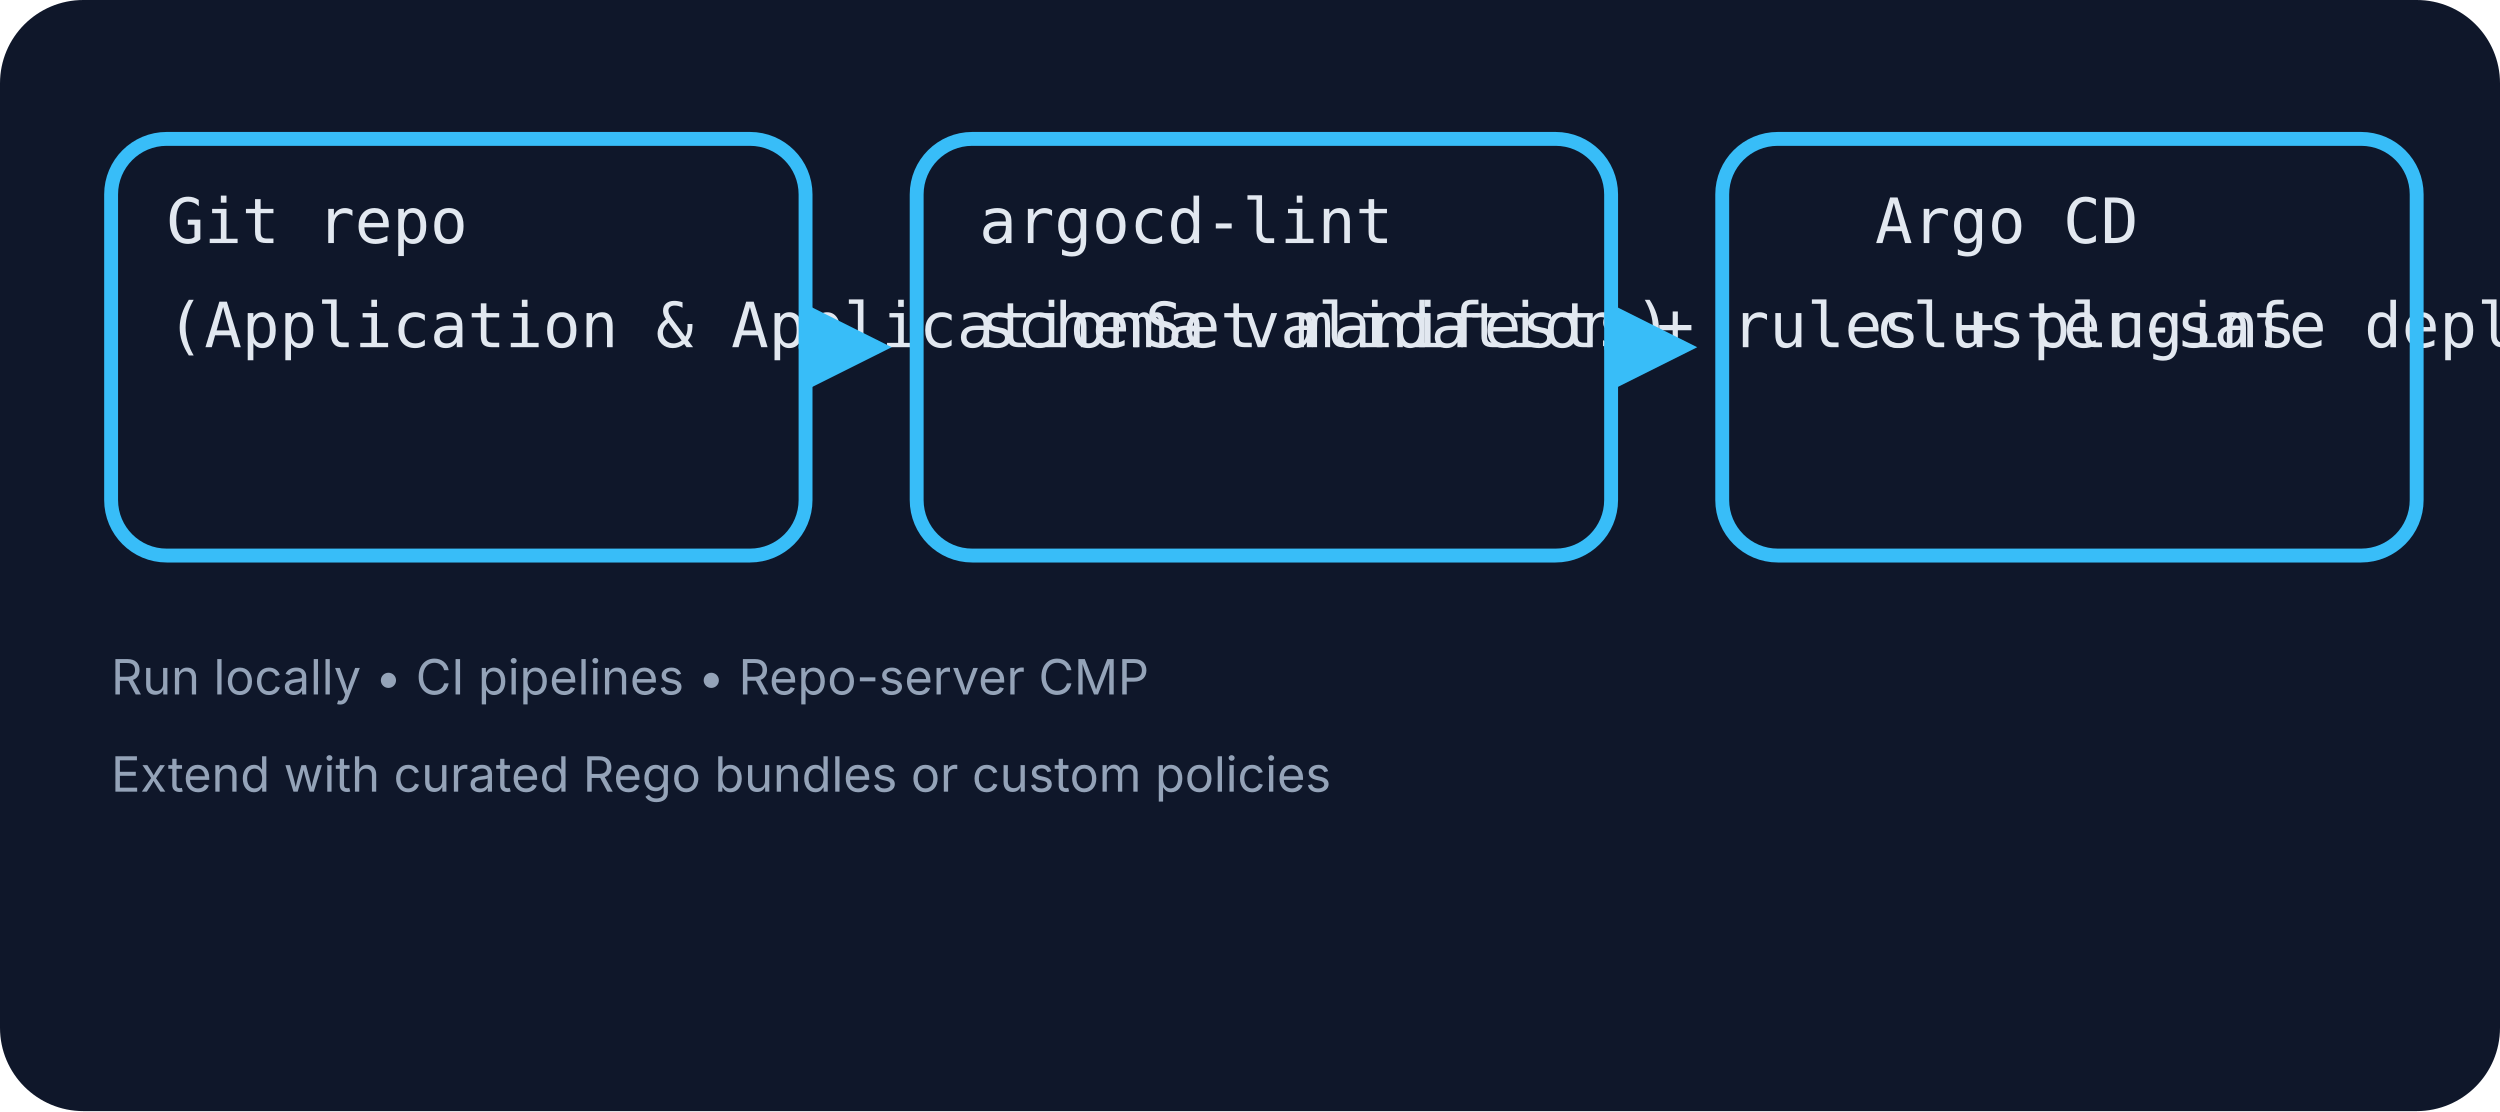
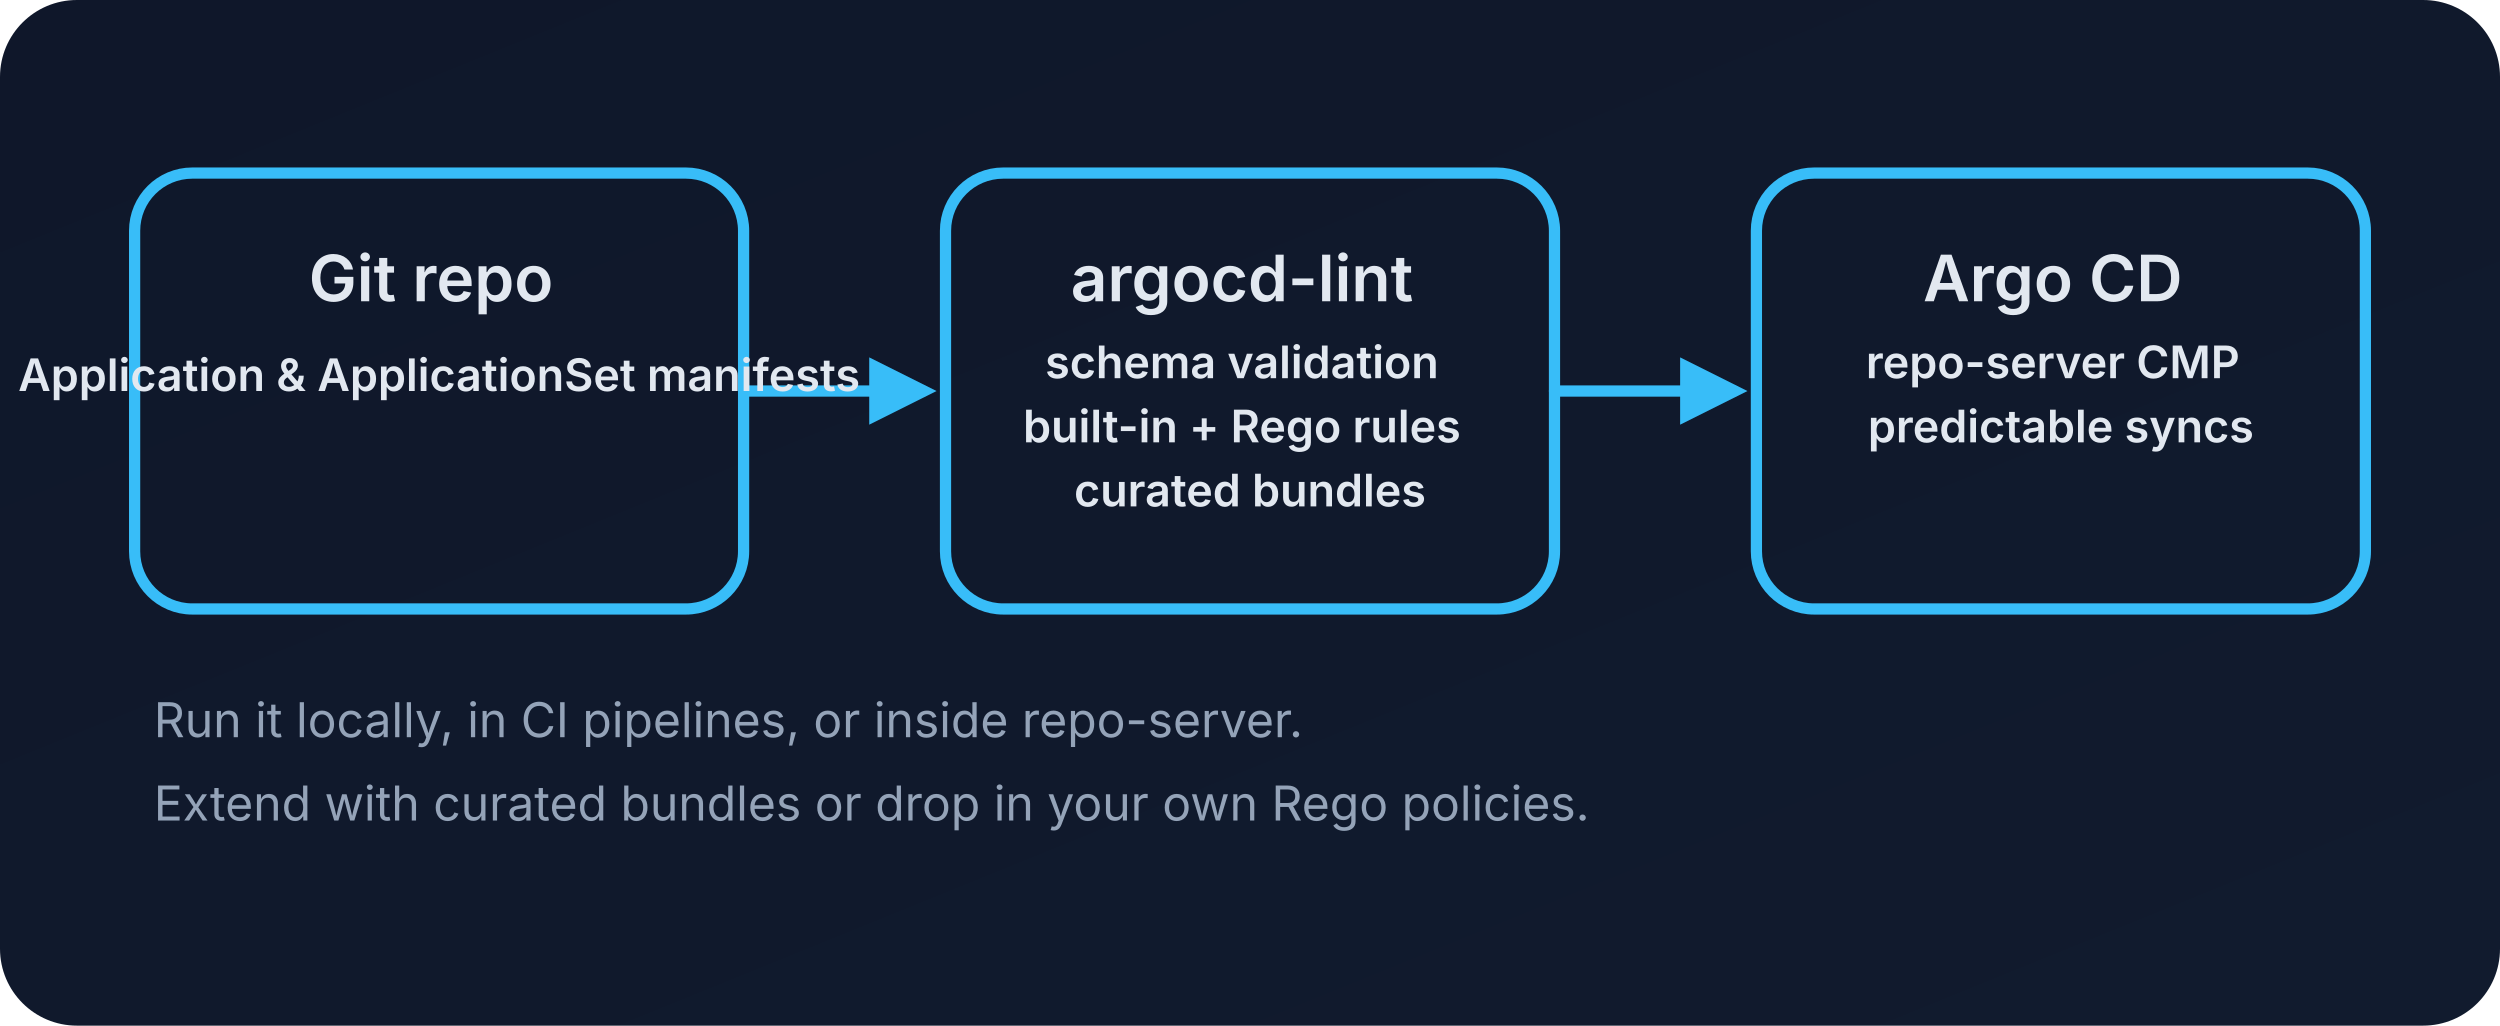
- <svg xmlns="http://www.w3.org/2000/svg" width="720" height="320" role="img" aria-labelledby="title desc">
-   <rect width="720" height="320" fill="#0f172a" rx="24" />
-   <g font-family="'JetBrains Mono', 'Fira Mono', monospace" font-size="18" fill="#e2e8f0">
-     <text x="48" y="70">Git repo</text>
-     <text x="48" y="100">(Application &amp; ApplicationSet manifests)</text>
-     <text x="282" y="70">argocd-lint</text>
-     <text x="282" y="100">schema validation + rules + plugins</text>
-     <text x="540" y="70">Argo CD</text>
-     <text x="540" y="100">cluster-safe deployments</text>
-   </g>
-   <g stroke="#38bdf8" stroke-width="4" fill="none" stroke-linecap="round" stroke-linejoin="round">
-     <rect x="32" y="40" width="200" height="120" rx="16" />
-     <rect x="264" y="40" width="200" height="120" rx="16" />
-     <rect x="496" y="40" width="200" height="120" rx="16" />
-     <path d="M232 100 H252" marker-end="url(#arrow)" />
-     <path d="M464 100 H484" marker-end="url(#arrow)" />
-   </g>
+ <svg xmlns="http://www.w3.org/2000/svg" width="780" height="320" role="img" aria-labelledby="overviewTitle overviewDesc">
  <defs>
+     <linearGradient id="bg" x1="0" y1="0" x2="1" y2="1">
+       <stop offset="0%" stop-color="#0f172a" />
+       <stop offset="100%" stop-color="#111b2e" />
+     </linearGradient>
    <marker id="arrow" viewBox="0 0 10 10" refX="8" refY="5" markerWidth="6" markerHeight="6" orient="auto-start-reverse">
-       <path d="M0 0 L10 5 L0 10 z" fill="#38bdf8" />
+       <path d="M0 0 L10 5 L0 10 Z" fill="#38bdf8" />
    </marker>
  </defs>
-   <g font-family="'Inter', 'Helvetica', sans-serif" font-size="14" fill="#94a3b8">
-     <text x="32" y="200">Run locally • CI pipelines • Repo-server CMP</text>
-     <text x="32" y="228">Extend with curated Rego bundles or custom policies</text>
+   <rect width="780" height="320" fill="url(#bg)" rx="24" />
+   <g fill="none" stroke="#38bdf8" stroke-width="3.5" stroke-linecap="round" stroke-linejoin="round">
+     <rect x="42" y="54" width="190" height="136" rx="18" />
+     <rect x="295" y="54" width="190" height="136" rx="18" />
+     <rect x="548" y="54" width="190" height="136" rx="18" />
+     <path d="M232 122 H288" marker-end="url(#arrow)" />
+     <path d="M485 122 H541" marker-end="url(#arrow)" />
+   </g>
+   <g font-family="'Inter', 'Helvetica', sans-serif" fill="#e2e8f0">
+     <text font-size="20" font-weight="600" text-anchor="middle">
+       <tspan x="137" y="94">Git repo</tspan>
+       <tspan x="137" y="122" font-size="14">Application &amp; ApplicationSet manifests</tspan>
+     </text>
+     <text font-size="20" font-weight="600" text-anchor="middle">
+       <tspan x="390" y="94">argocd-lint</tspan>
+       <tspan x="390" y="118" font-size="14">schema validation</tspan>
+       <tspan x="390" y="138" font-size="14">built-in + Rego rules</tspan>
+       <tspan x="390" y="158" font-size="14">curated bundles</tspan>
+     </text>
+     <text font-size="20" font-weight="600" text-anchor="middle">
+       <tspan x="643" y="94">Argo CD</tspan>
+       <tspan x="643" y="118" font-size="14">repo-server CMP</tspan>
+       <tspan x="643" y="138" font-size="14">predictable syncs</tspan>
+     </text>
+   </g>
+   <g font-family="'Inter', 'Helvetica', sans-serif" font-size="15" fill="#94a3b8">
+     <text x="48" y="230">Run it locally, in CI pipelines, or inside repo-server.</text>
+     <text x="48" y="256">Extend with curated bundles or drop in your own Rego policies.</text>
  </g>
</svg>
